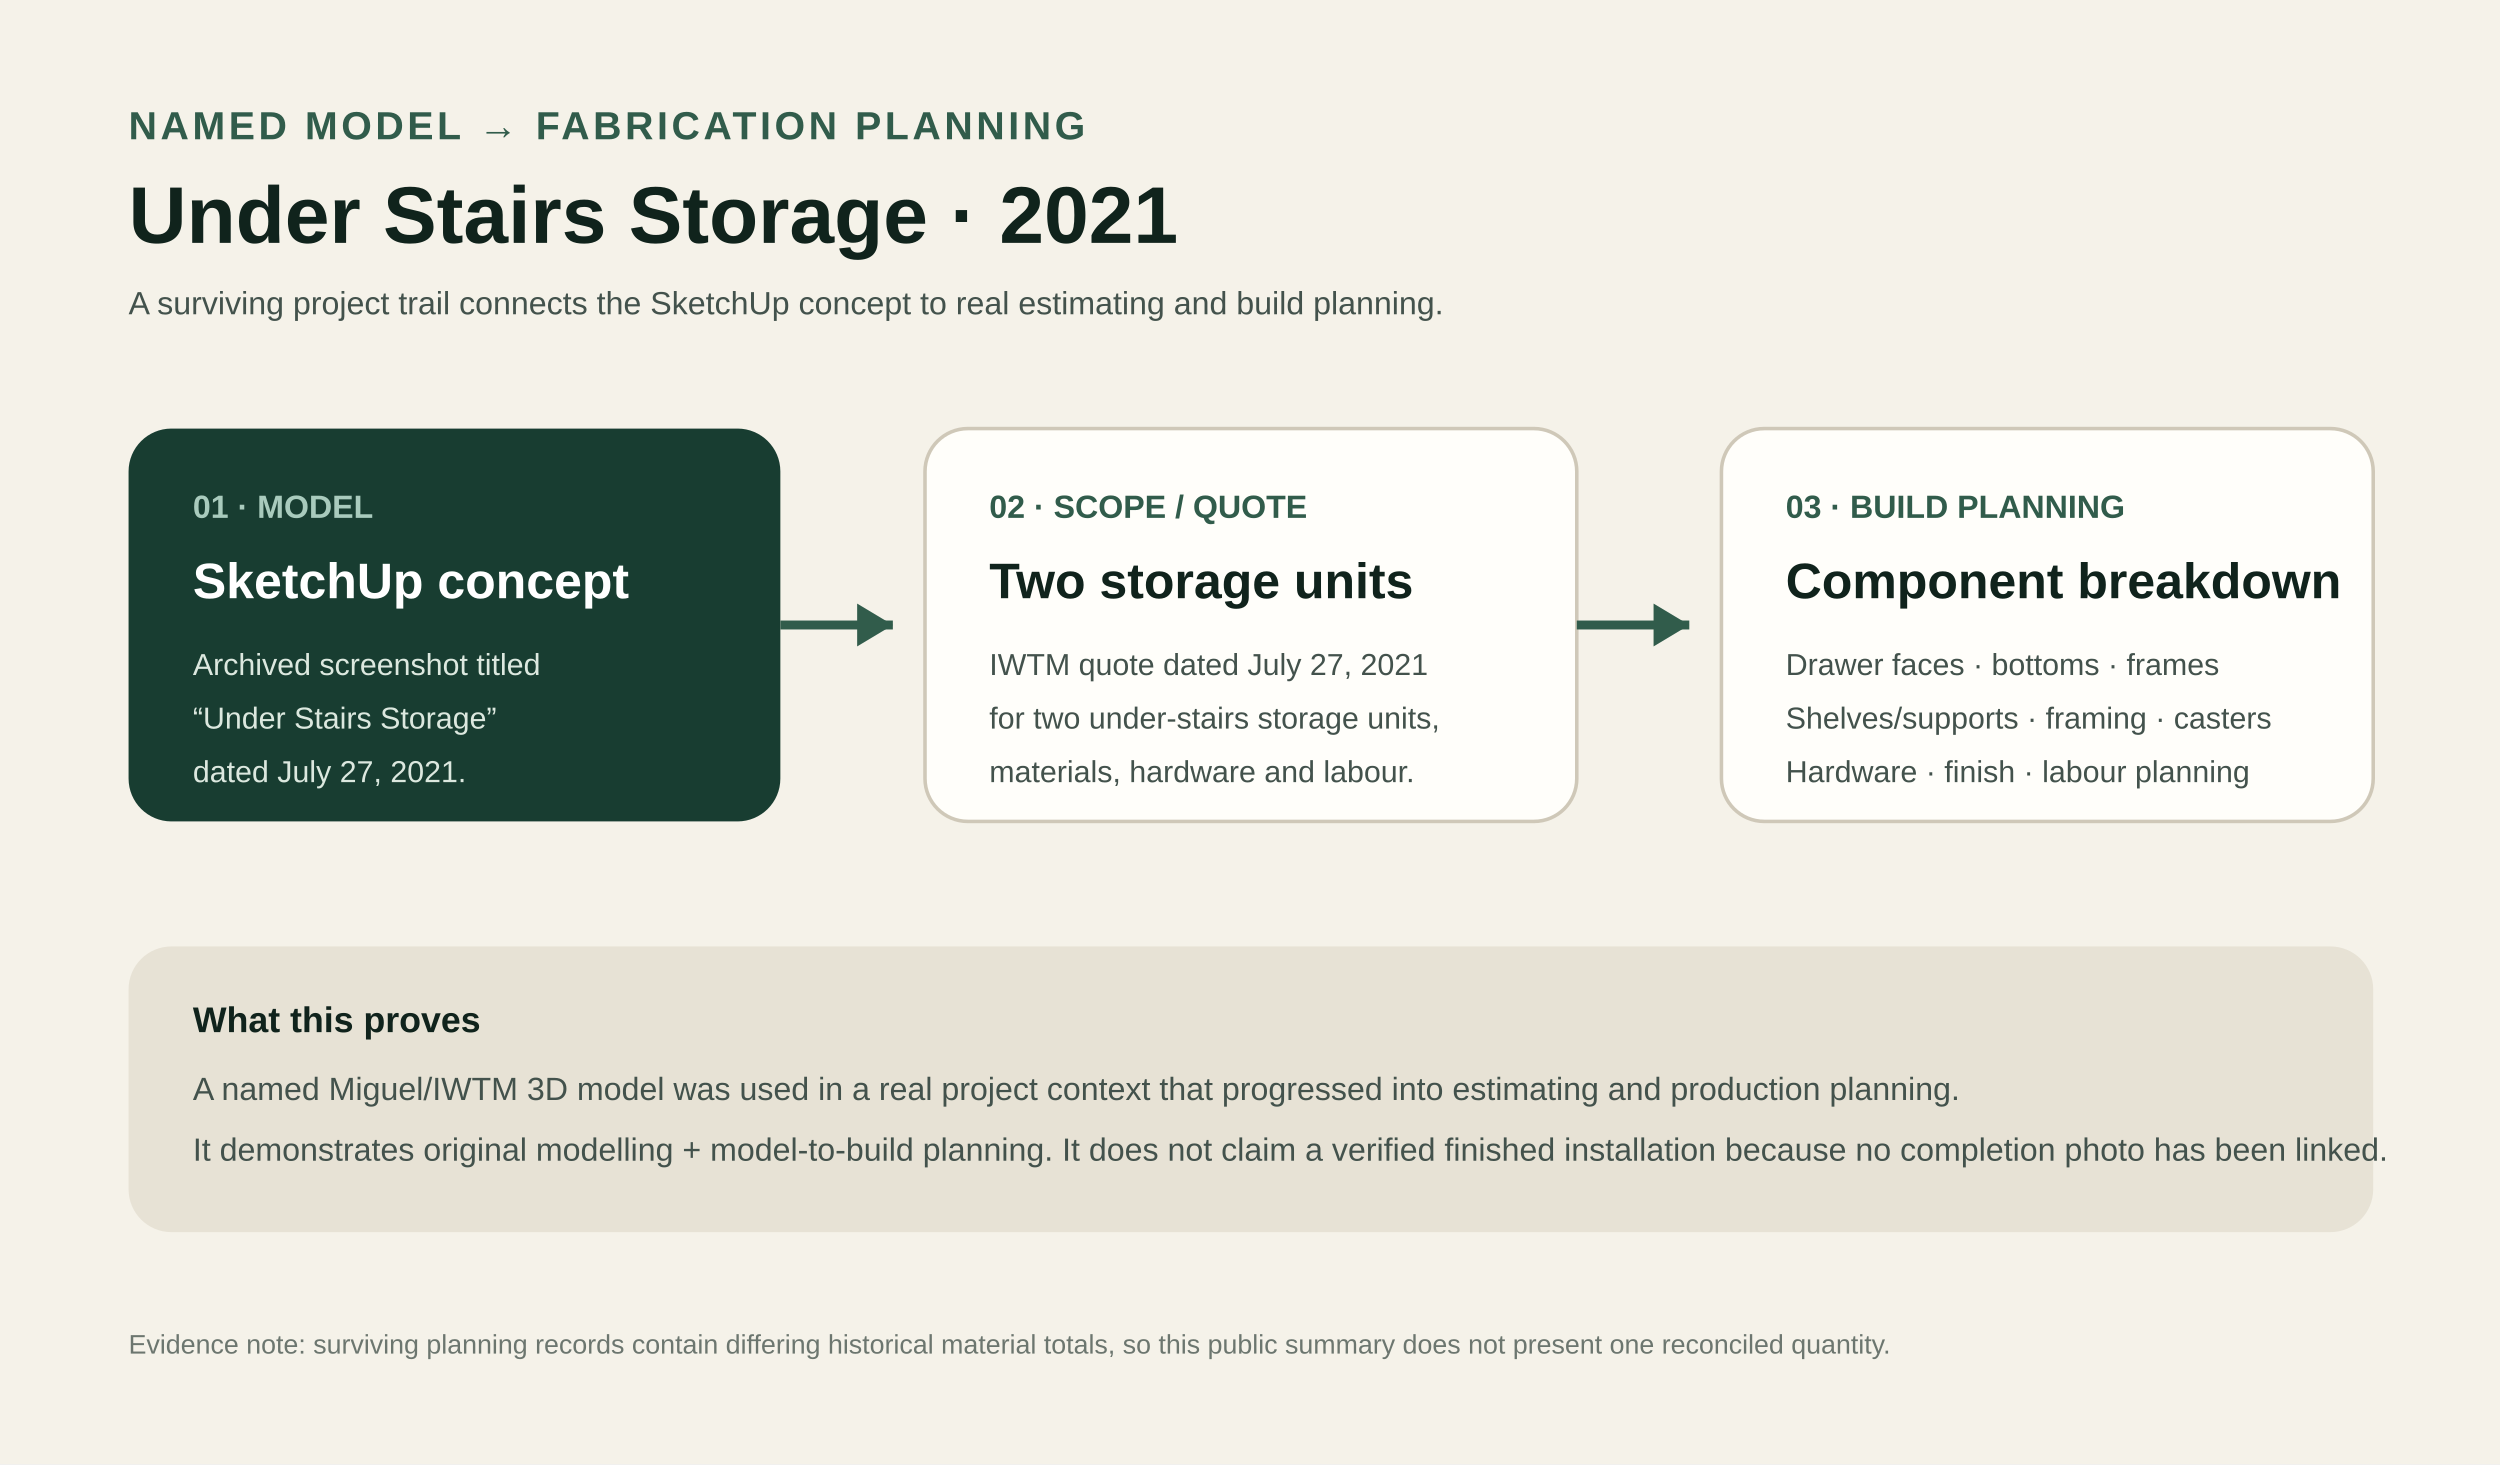
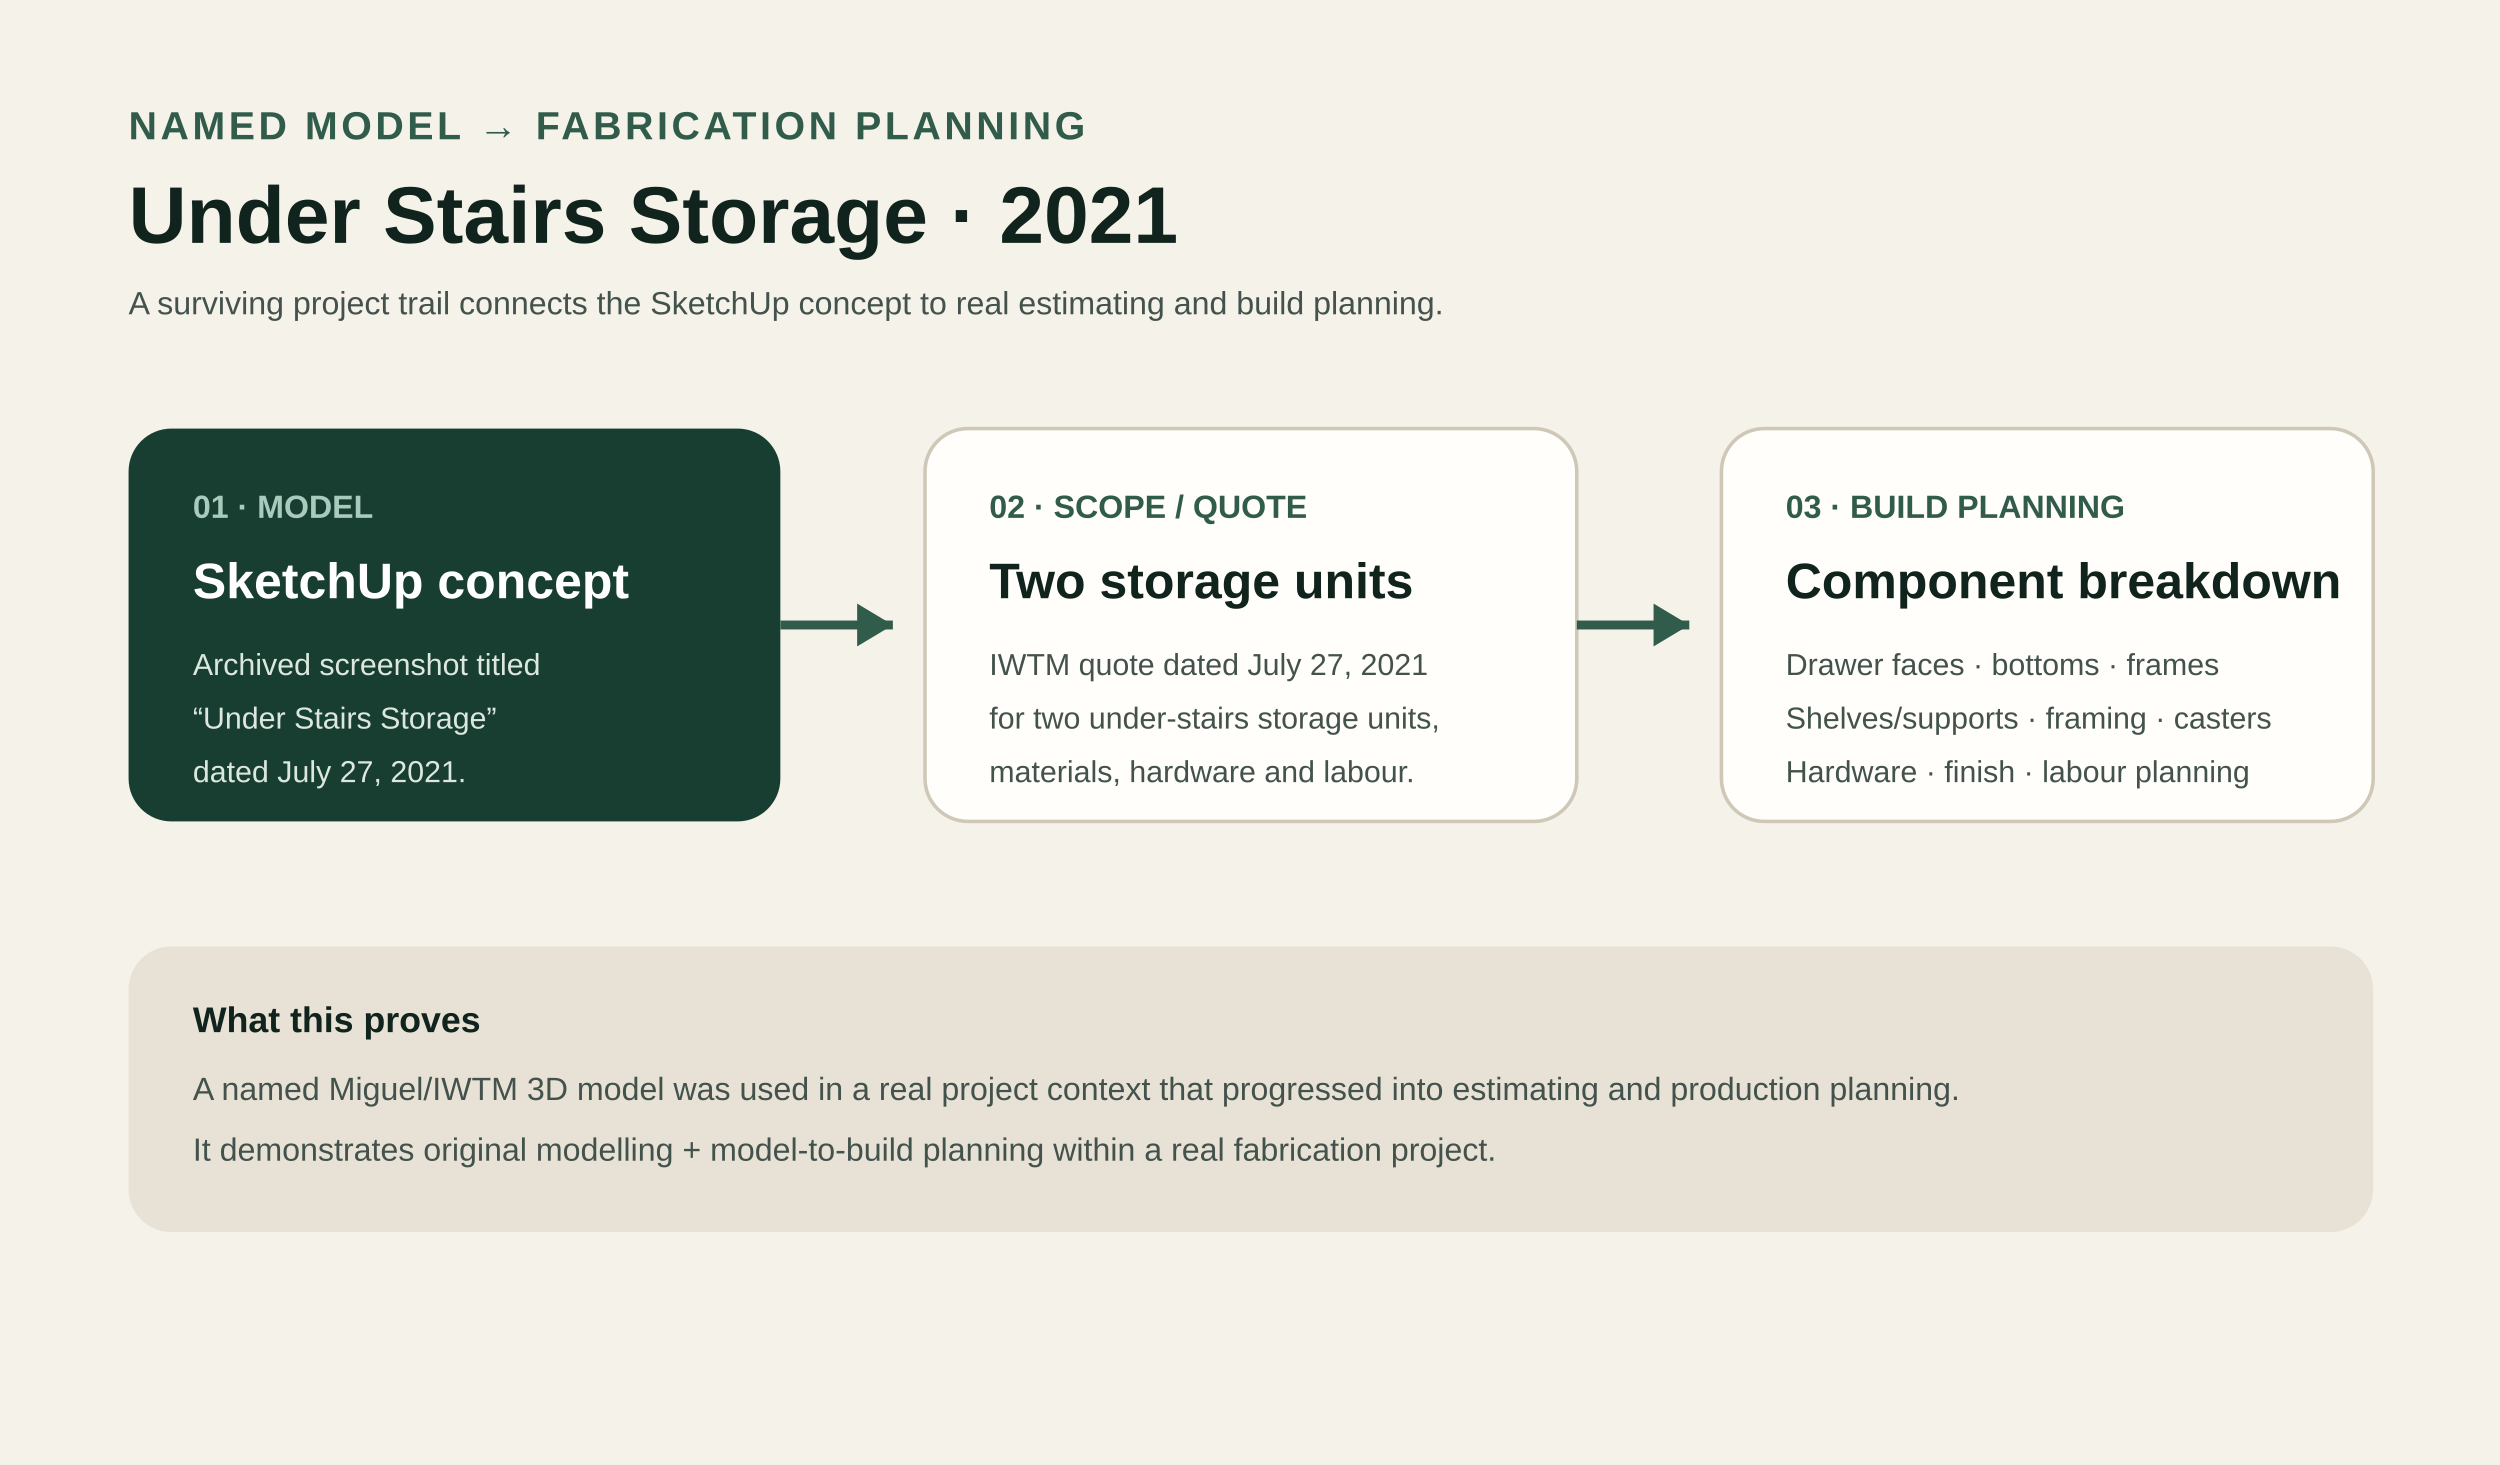
<svg xmlns="http://www.w3.org/2000/svg" viewBox="0 0 1400 820" role="img" aria-labelledby="title desc">
  <rect width="1400" height="820" fill="#f5f2e9" />
  <text x="72" y="78" font-family="Arial, sans-serif" font-size="22" font-weight="700" fill="#315c4b" letter-spacing="2">NAMED MODEL → FABRICATION PLANNING</text>
  <text x="72" y="136" font-family="Arial, sans-serif" font-size="45" font-weight="800" fill="#10231c">Under Stairs Storage · 2021</text>
  <text x="72" y="176" font-family="Arial, sans-serif" font-size="18" fill="#43524c">A surviving project trail connects the SketchUp concept to real estimating and build planning.</text>
  <g font-family="Arial, sans-serif">
    <rect x="72" y="240" width="365" height="220" rx="24" fill="#183d31" />
    <text x="108" y="290" font-size="18" font-weight="800" fill="#a9cbbd">01 · MODEL</text>
    <text x="108" y="335" font-size="28" font-weight="800" fill="#fff">SketchUp concept</text>
    <text x="108" y="378" font-size="17" fill="#dce8df">Archived screenshot titled</text>
    <text x="108" y="408" font-size="17" fill="#dce8df">“Under Stairs Storage”</text>
    <text x="108" y="438" font-size="17" fill="#dce8df">dated July 27, 2021.</text>
    <rect x="518" y="240" width="365" height="220" rx="24" fill="#fffefa" stroke="#cfc8b8" stroke-width="2" />
    <text x="554" y="290" font-size="18" font-weight="800" fill="#315c4b">02 · SCOPE / QUOTE</text>
    <text x="554" y="335" font-size="28" font-weight="800" fill="#10231c">Two storage units</text>
    <text x="554" y="378" font-size="17" fill="#43524c">IWTM quote dated July 27, 2021</text>
    <text x="554" y="408" font-size="17" fill="#43524c">for two under-stairs storage units,</text>
    <text x="554" y="438" font-size="17" fill="#43524c">materials, hardware and labour.</text>
    <rect x="964" y="240" width="365" height="220" rx="24" fill="#fffefa" stroke="#cfc8b8" stroke-width="2" />
    <text x="1000" y="290" font-size="18" font-weight="800" fill="#315c4b">03 · BUILD PLANNING</text>
    <text x="1000" y="335" font-size="28" font-weight="800" fill="#10231c">Component breakdown</text>
    <text x="1000" y="378" font-size="17" fill="#43524c">Drawer faces · bottoms · frames</text>
    <text x="1000" y="408" font-size="17" fill="#43524c">Shelves/supports · framing · casters</text>
    <text x="1000" y="438" font-size="17" fill="#43524c">Hardware · finish · labour planning</text>
    <path d="M437 350 H500" stroke="#315c4b" stroke-width="5" />
    <polygon points="500,350 480,338 480,362" fill="#315c4b" />
    <path d="M883 350 H946" stroke="#315c4b" stroke-width="5" />
    <polygon points="946,350 926,338 926,362" fill="#315c4b" />
    <rect x="72" y="530" width="1257" height="160" rx="24" fill="#e7e2d5" />
    <text x="108" y="578" font-size="20" font-weight="800" fill="#10231c">What this proves</text>
    <text x="108" y="616" font-size="18" fill="#43524c">A named Miguel/IWTM 3D model was used in a real project context that progressed into estimating and production planning.</text>
-     <text x="108" y="650" font-size="18" fill="#43524c">It demonstrates original modelling + model-to-build planning. It does not claim a verified finished installation because no completion photo has been linked.</text>
-     <text x="72" y="758" font-size="15" fill="#6c766f">Evidence note: surviving planning records contain differing historical material totals, so this public summary does not present one reconciled quantity.</text>
+     <text x="108" y="650" font-size="18" fill="#43524c">It demonstrates original modelling + model-to-build planning within a real fabrication project.</text>
  </g>
</svg>
